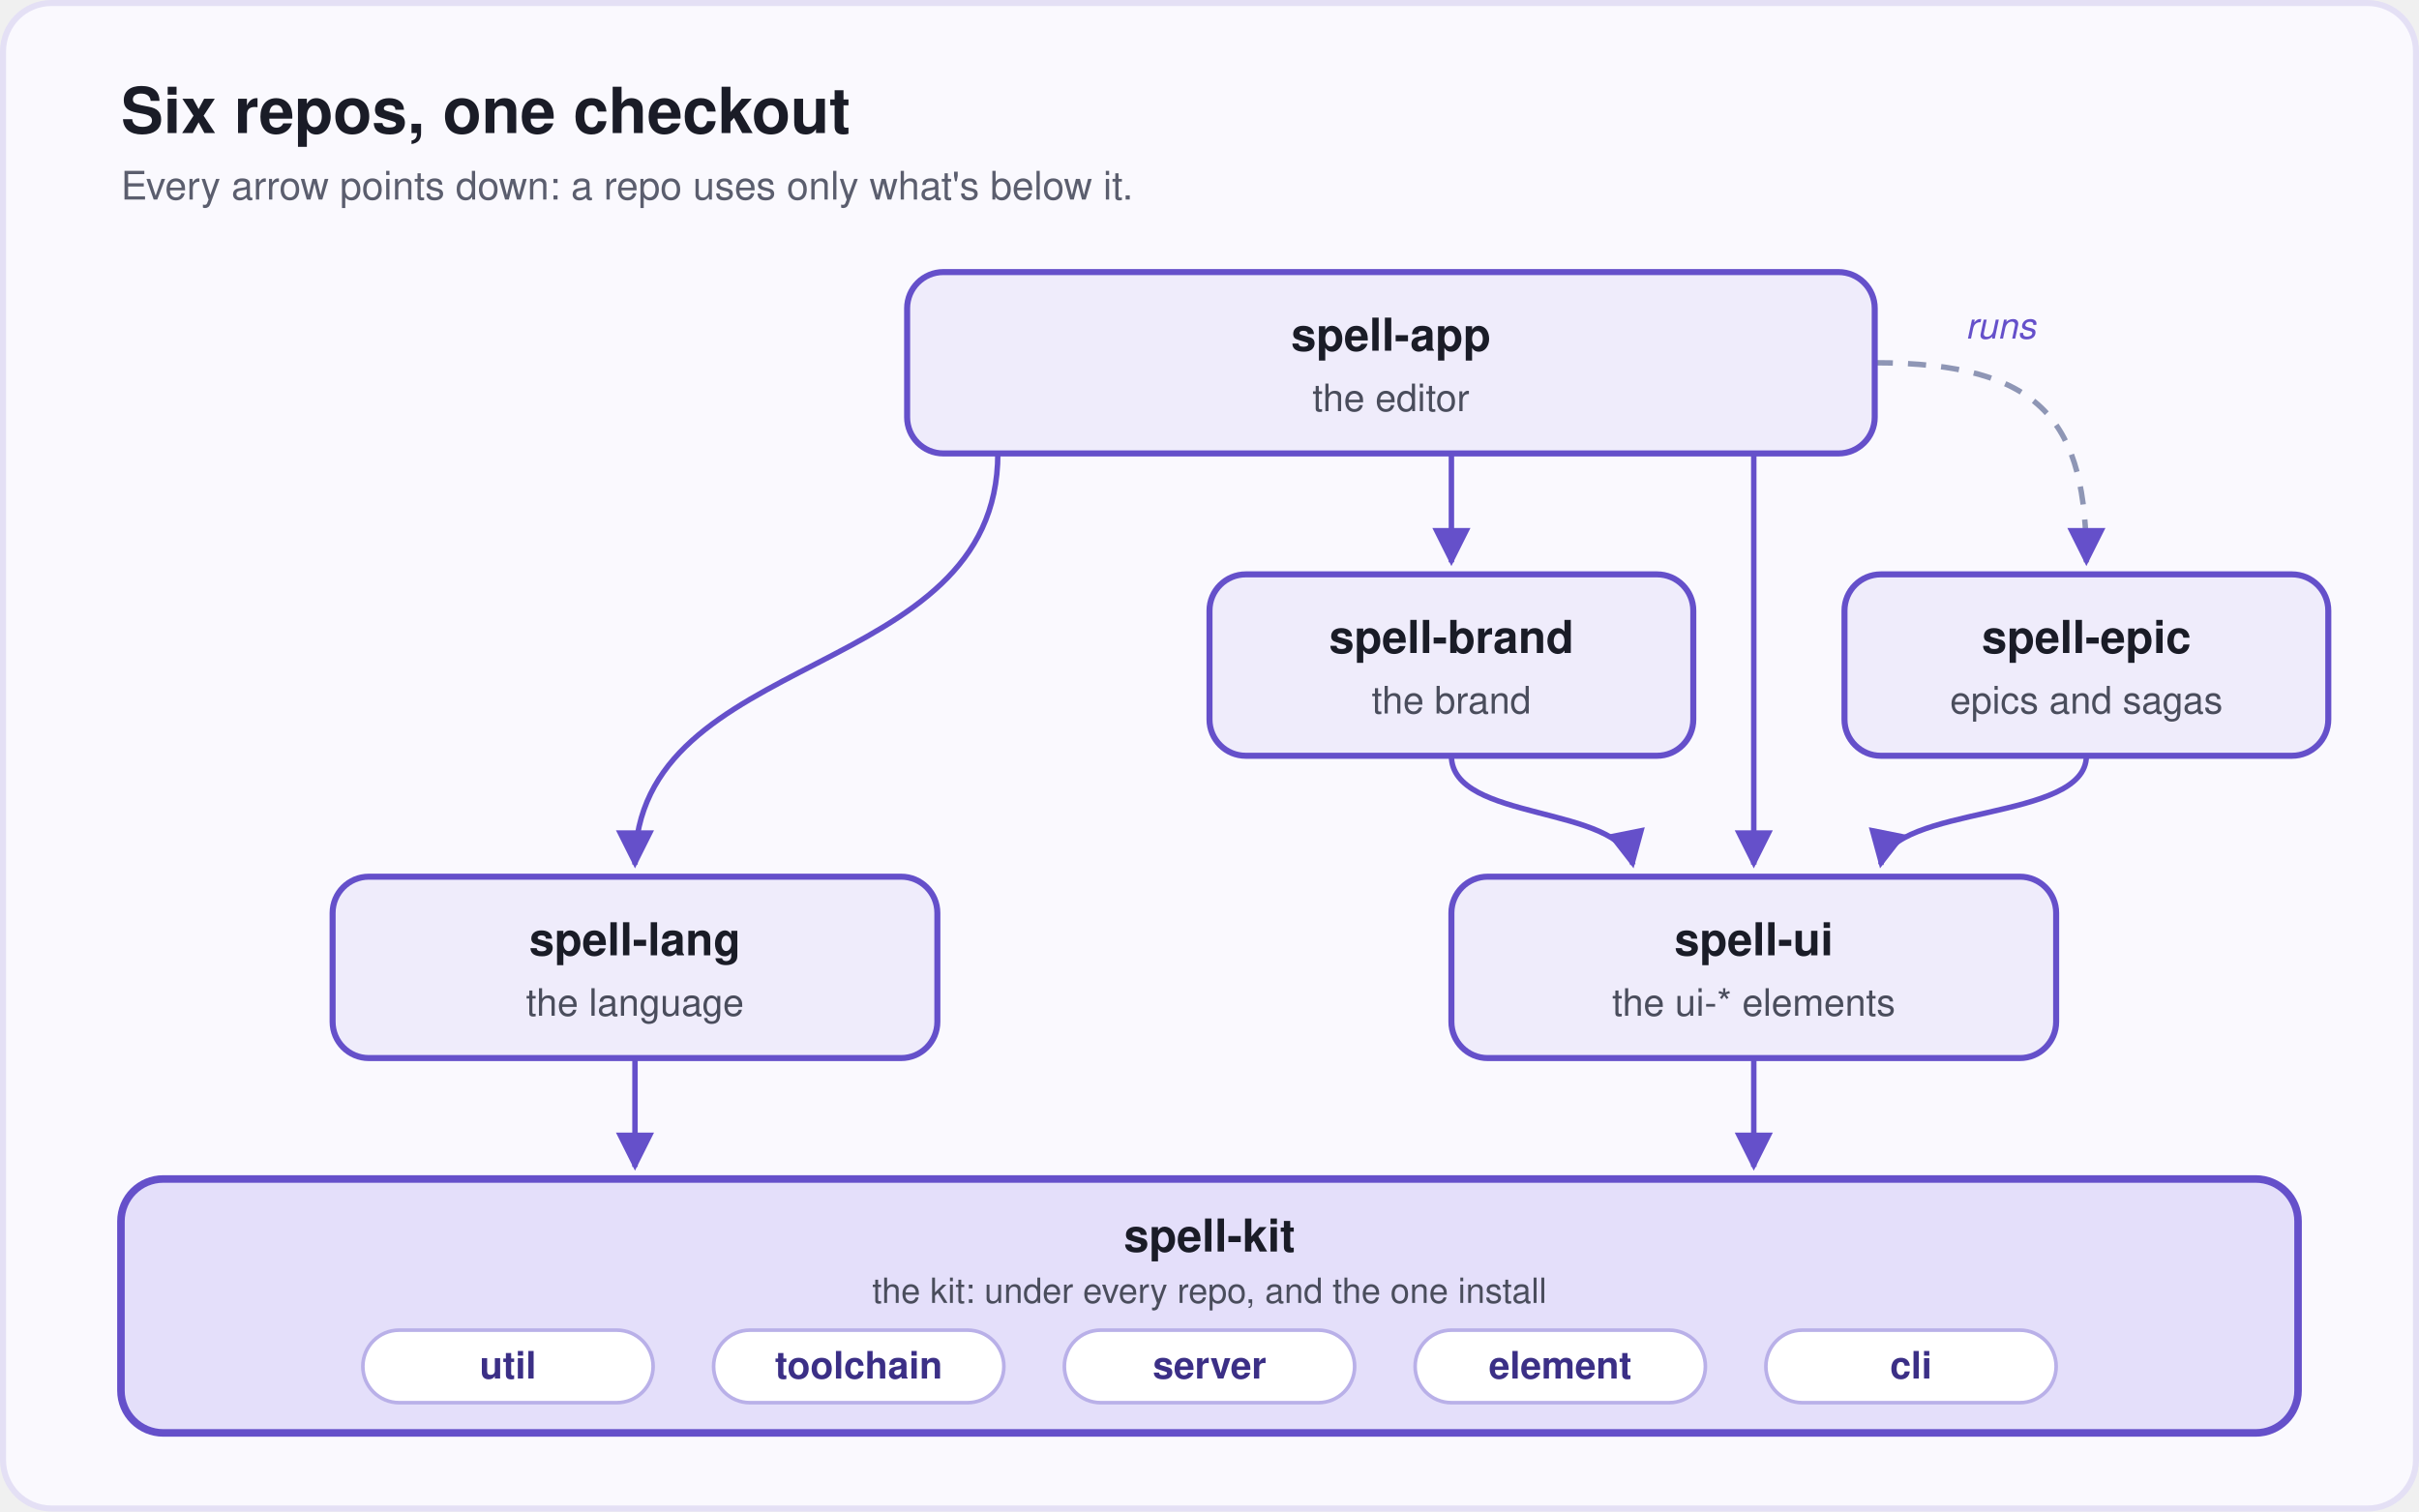
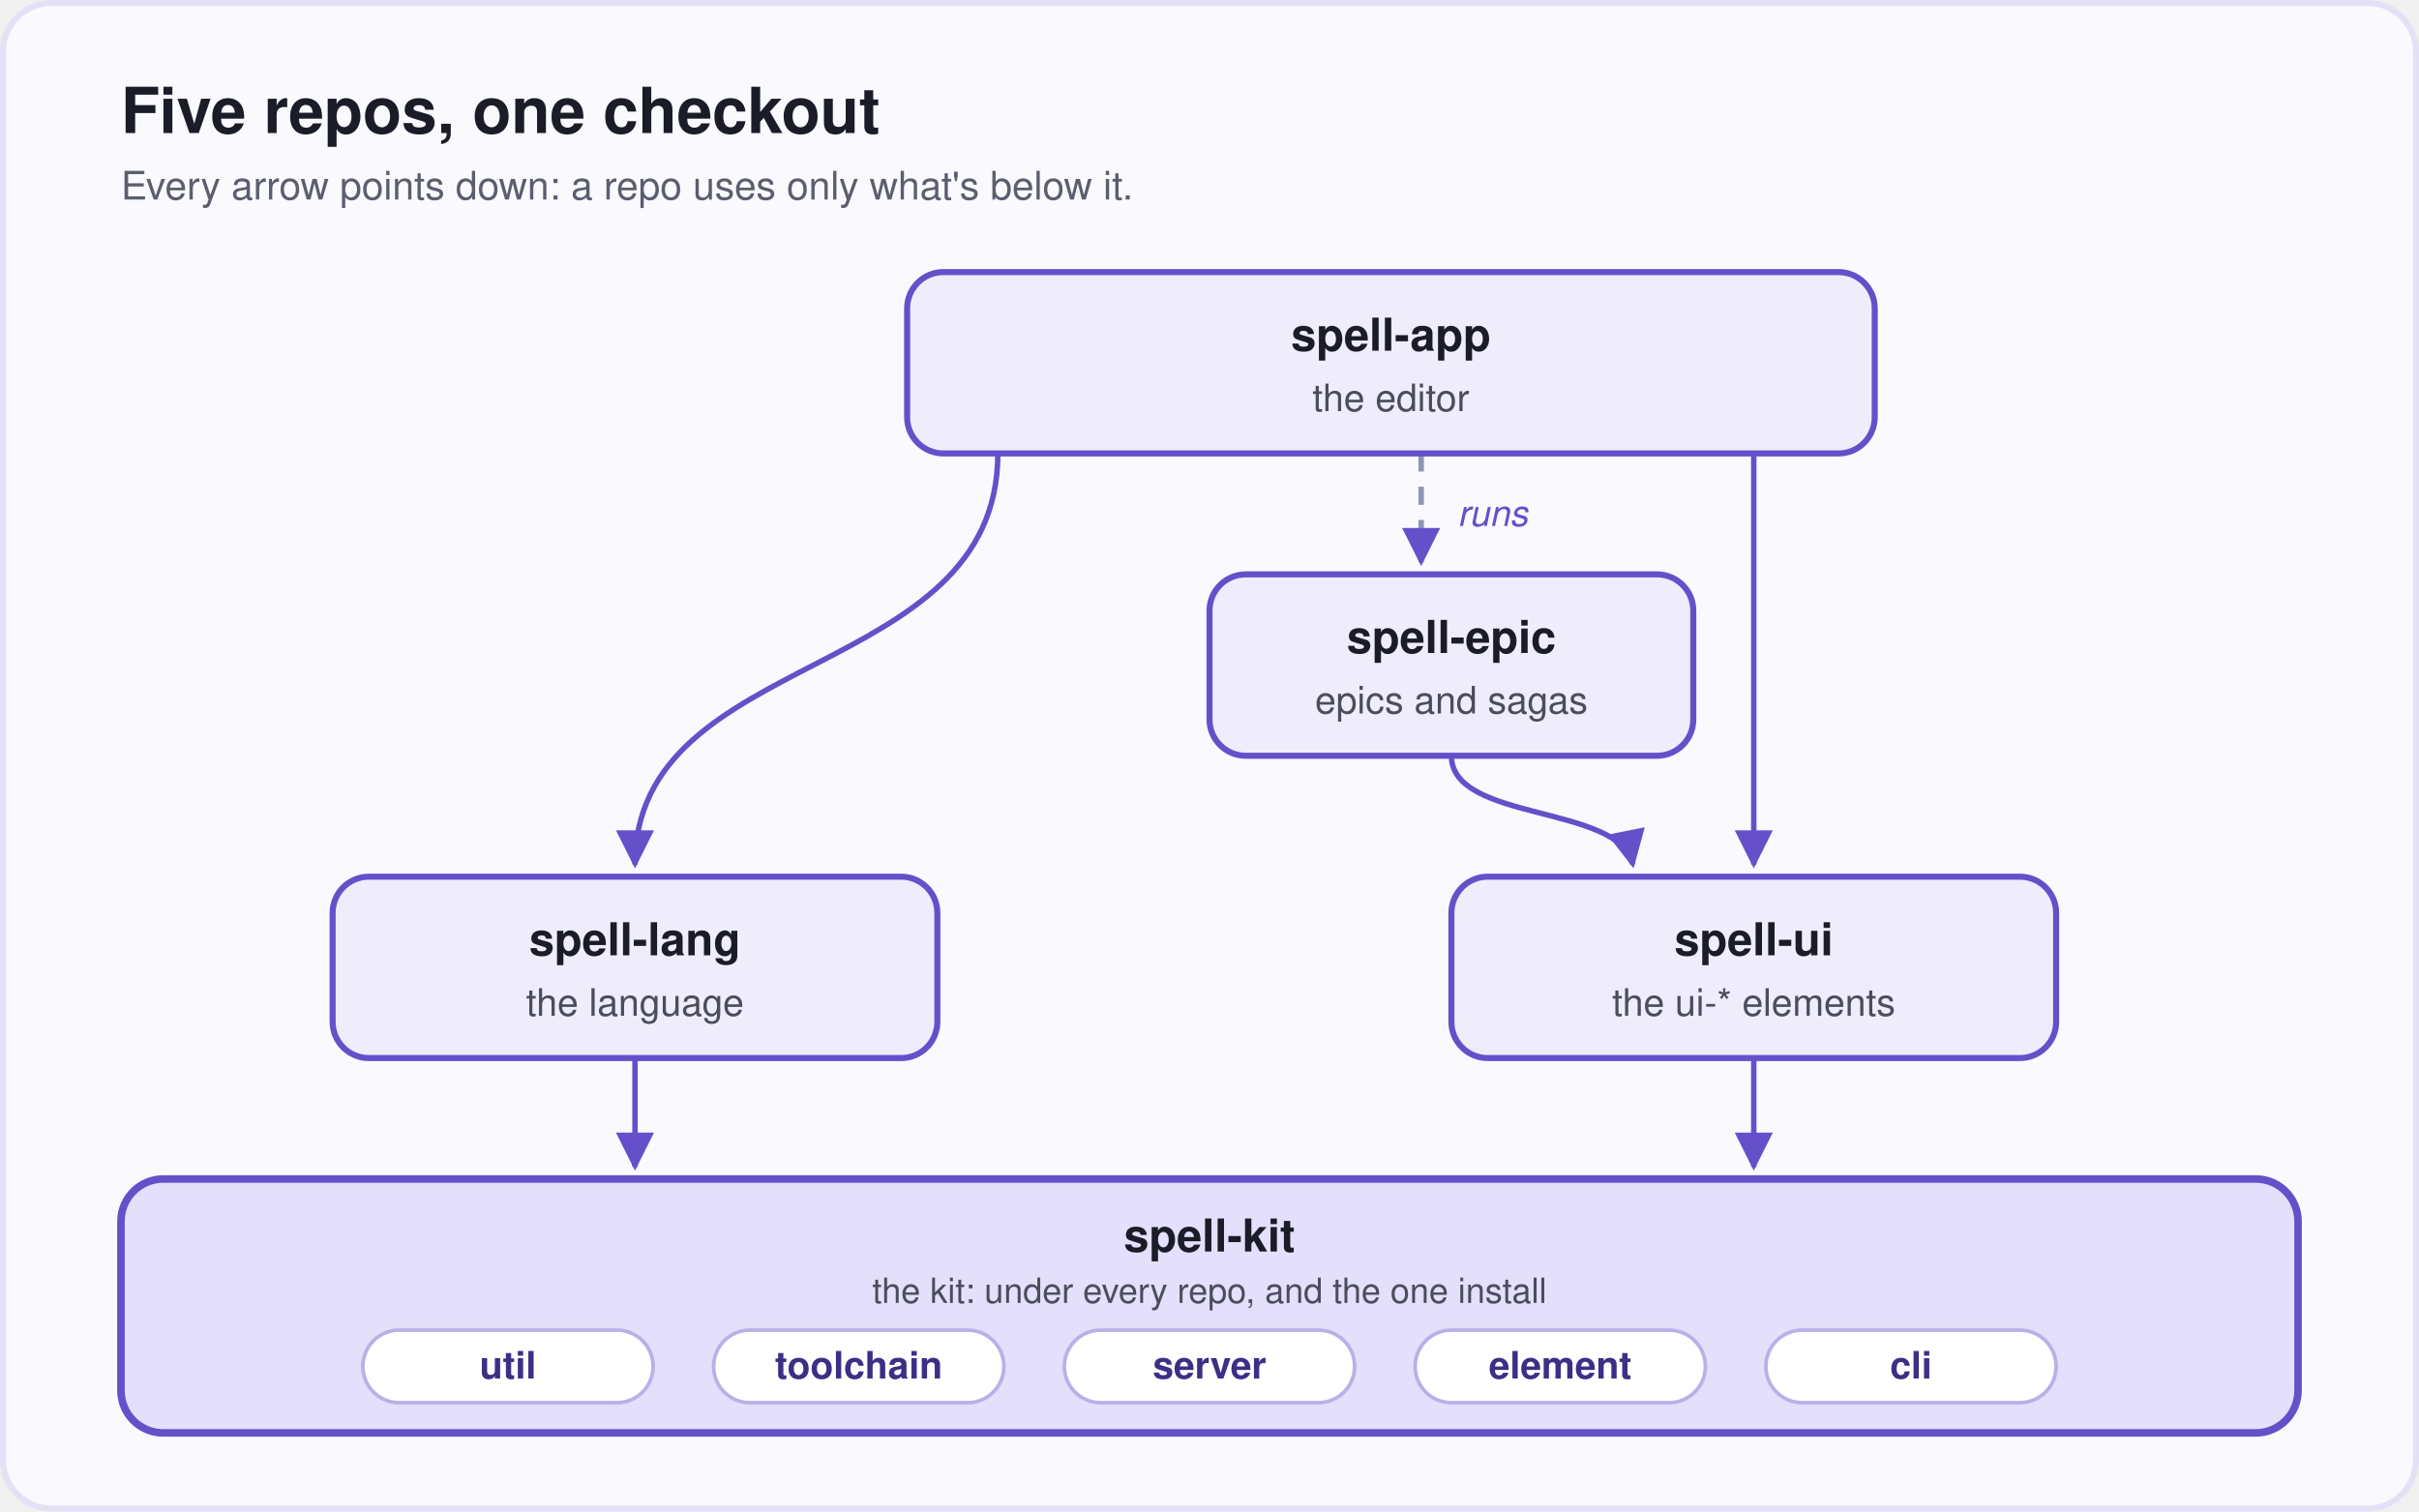
<svg xmlns="http://www.w3.org/2000/svg" viewBox="0 0 800 500" width="800" height="500" role="img" aria-labelledby="title desc">
  <defs>
    <marker id="arrow" viewBox="0 0 10 10" refX="9" refY="5" markerWidth="7" markerHeight="7" orient="auto-start-reverse">
      <path d="M0,0 L10,5 L0,10 z" fill="#6550CA" />
    </marker>
  </defs>
  <style>
    text { font-family: -apple-system, BlinkMacSystemFont, "Segoe UI", Helvetica, Arial, sans-serif; fill: #1A1C27; }
    .title { font-size: 21px; font-weight: 700; }
    .sub { font-size: 13px; fill: #5B5E6E; }
    .name { font-size: 15px; font-weight: 700; text-anchor: middle; }
    .what { font-size: 12.5px; fill: #4A4D5C; text-anchor: middle; }
    .chip { font-size: 12.5px; font-weight: 600; text-anchor: middle; fill: #3B2F86; }
    .label { font-size: 12px; font-style: italic; fill: #6550CA; }
    .repo { fill: #EFECFB; stroke: #6550CA; stroke-width: 2; }
    .kit { fill: #E4DFFA; stroke: #6550CA; stroke-width: 2.5; }
    .chipbox { fill: #FFFFFF; stroke: #B9B0E8; stroke-width: 1.2; }
    .edge { fill: none; stroke: #6550CA; stroke-width: 1.8; }
    .runs { fill: none; stroke: #8E96B5; stroke-width: 1.8; stroke-dasharray: 6 5; }
  </style>
  <rect x="1" y="1" width="798" height="498" rx="16" fill="#FAF9FE" stroke="#E4E0F5" stroke-width="2" />
-   <text class="title" x="40" y="44">Six repos, one checkout</text>
+   <text class="title" x="40" y="44">Five repos, one checkout</text>
  <text class="sub" x="40" y="66">Every arrow points down:  a repo uses only what's below it.</text>
  <path class="edge" d="M330,150 C330,226 210,214 210,286" marker-end="url(#arrow)" />
-   <path class="edge" d="M480,150 L480,186" marker-end="url(#arrow)" />
  <path class="edge" d="M580,150 L580,286" marker-end="url(#arrow)" />
-   <path class="runs" d="M620,120 C676,120 690,140 690,186" marker-end="url(#arrow)" />
-   <text class="label" x="650" y="112">runs</text>
+   <path class="runs" d="M470,150 L470,186" marker-end="url(#arrow)" />
+   <text class="label" x="482" y="174">runs</text>
  <path class="edge" d="M480,250 C480,272 536,266 540,286" marker-end="url(#arrow)" />
-   <path class="edge" d="M690,250 C690,272 626,266 622,286" marker-end="url(#arrow)" />
  <path class="edge" d="M210,350 L210,386" marker-end="url(#arrow)" />
  <path class="edge" d="M580,350 L580,386" marker-end="url(#arrow)" />
  <rect class="repo" x="300" y="90" width="320" height="60" rx="12" />
  <text class="name" x="460" y="116">spell-app</text>
  <text class="what" x="460" y="136">the editor</text>
  <rect class="repo" x="400" y="190" width="160" height="60" rx="12" />
-   <text class="name" x="480" y="216">spell-brand</text>
-   <text class="what" x="480" y="236">the brand</text>
-   <rect class="repo" x="610" y="190" width="160" height="60" rx="12" />
-   <text class="name" x="690" y="216">spell-epic</text>
-   <text class="what" x="690" y="236">epics and sagas</text>
+   <text class="name" x="480" y="216">spell-epic</text>
+   <text class="what" x="480" y="236">epics and sagas</text>
  <rect class="repo" x="110" y="290" width="200" height="60" rx="12" />
  <text class="name" x="210" y="316">spell-lang</text>
  <text class="what" x="210" y="336">the language</text>
  <rect class="repo" x="480" y="290" width="200" height="60" rx="12" />
  <text class="name" x="580" y="316">spell-ui</text>
  <text class="what" x="580" y="336">the ui-* elements</text>
  <rect class="kit" x="40" y="390" width="720" height="84" rx="14" />
  <text class="name" x="400" y="414">spell-kit</text>
  <text class="what" x="400" y="431" style="font-size:11.5px">the kit:  under every repo, and the one install</text>
  <rect class="chipbox" x="120" y="440" width="96" height="24" rx="12" />
  <text class="chip" x="168" y="456">util</text>
  <rect class="chipbox" x="236" y="440" width="96" height="24" rx="12" />
  <text class="chip" x="284" y="456">toolchain</text>
  <rect class="chipbox" x="352" y="440" width="96" height="24" rx="12" />
  <text class="chip" x="400" y="456">server</text>
  <rect class="chipbox" x="468" y="440" width="96" height="24" rx="12" />
  <text class="chip" x="516" y="456">element</text>
  <rect class="chipbox" x="584" y="440" width="96" height="24" rx="12" />
  <text class="chip" x="632" y="456">cli</text>
</svg>
